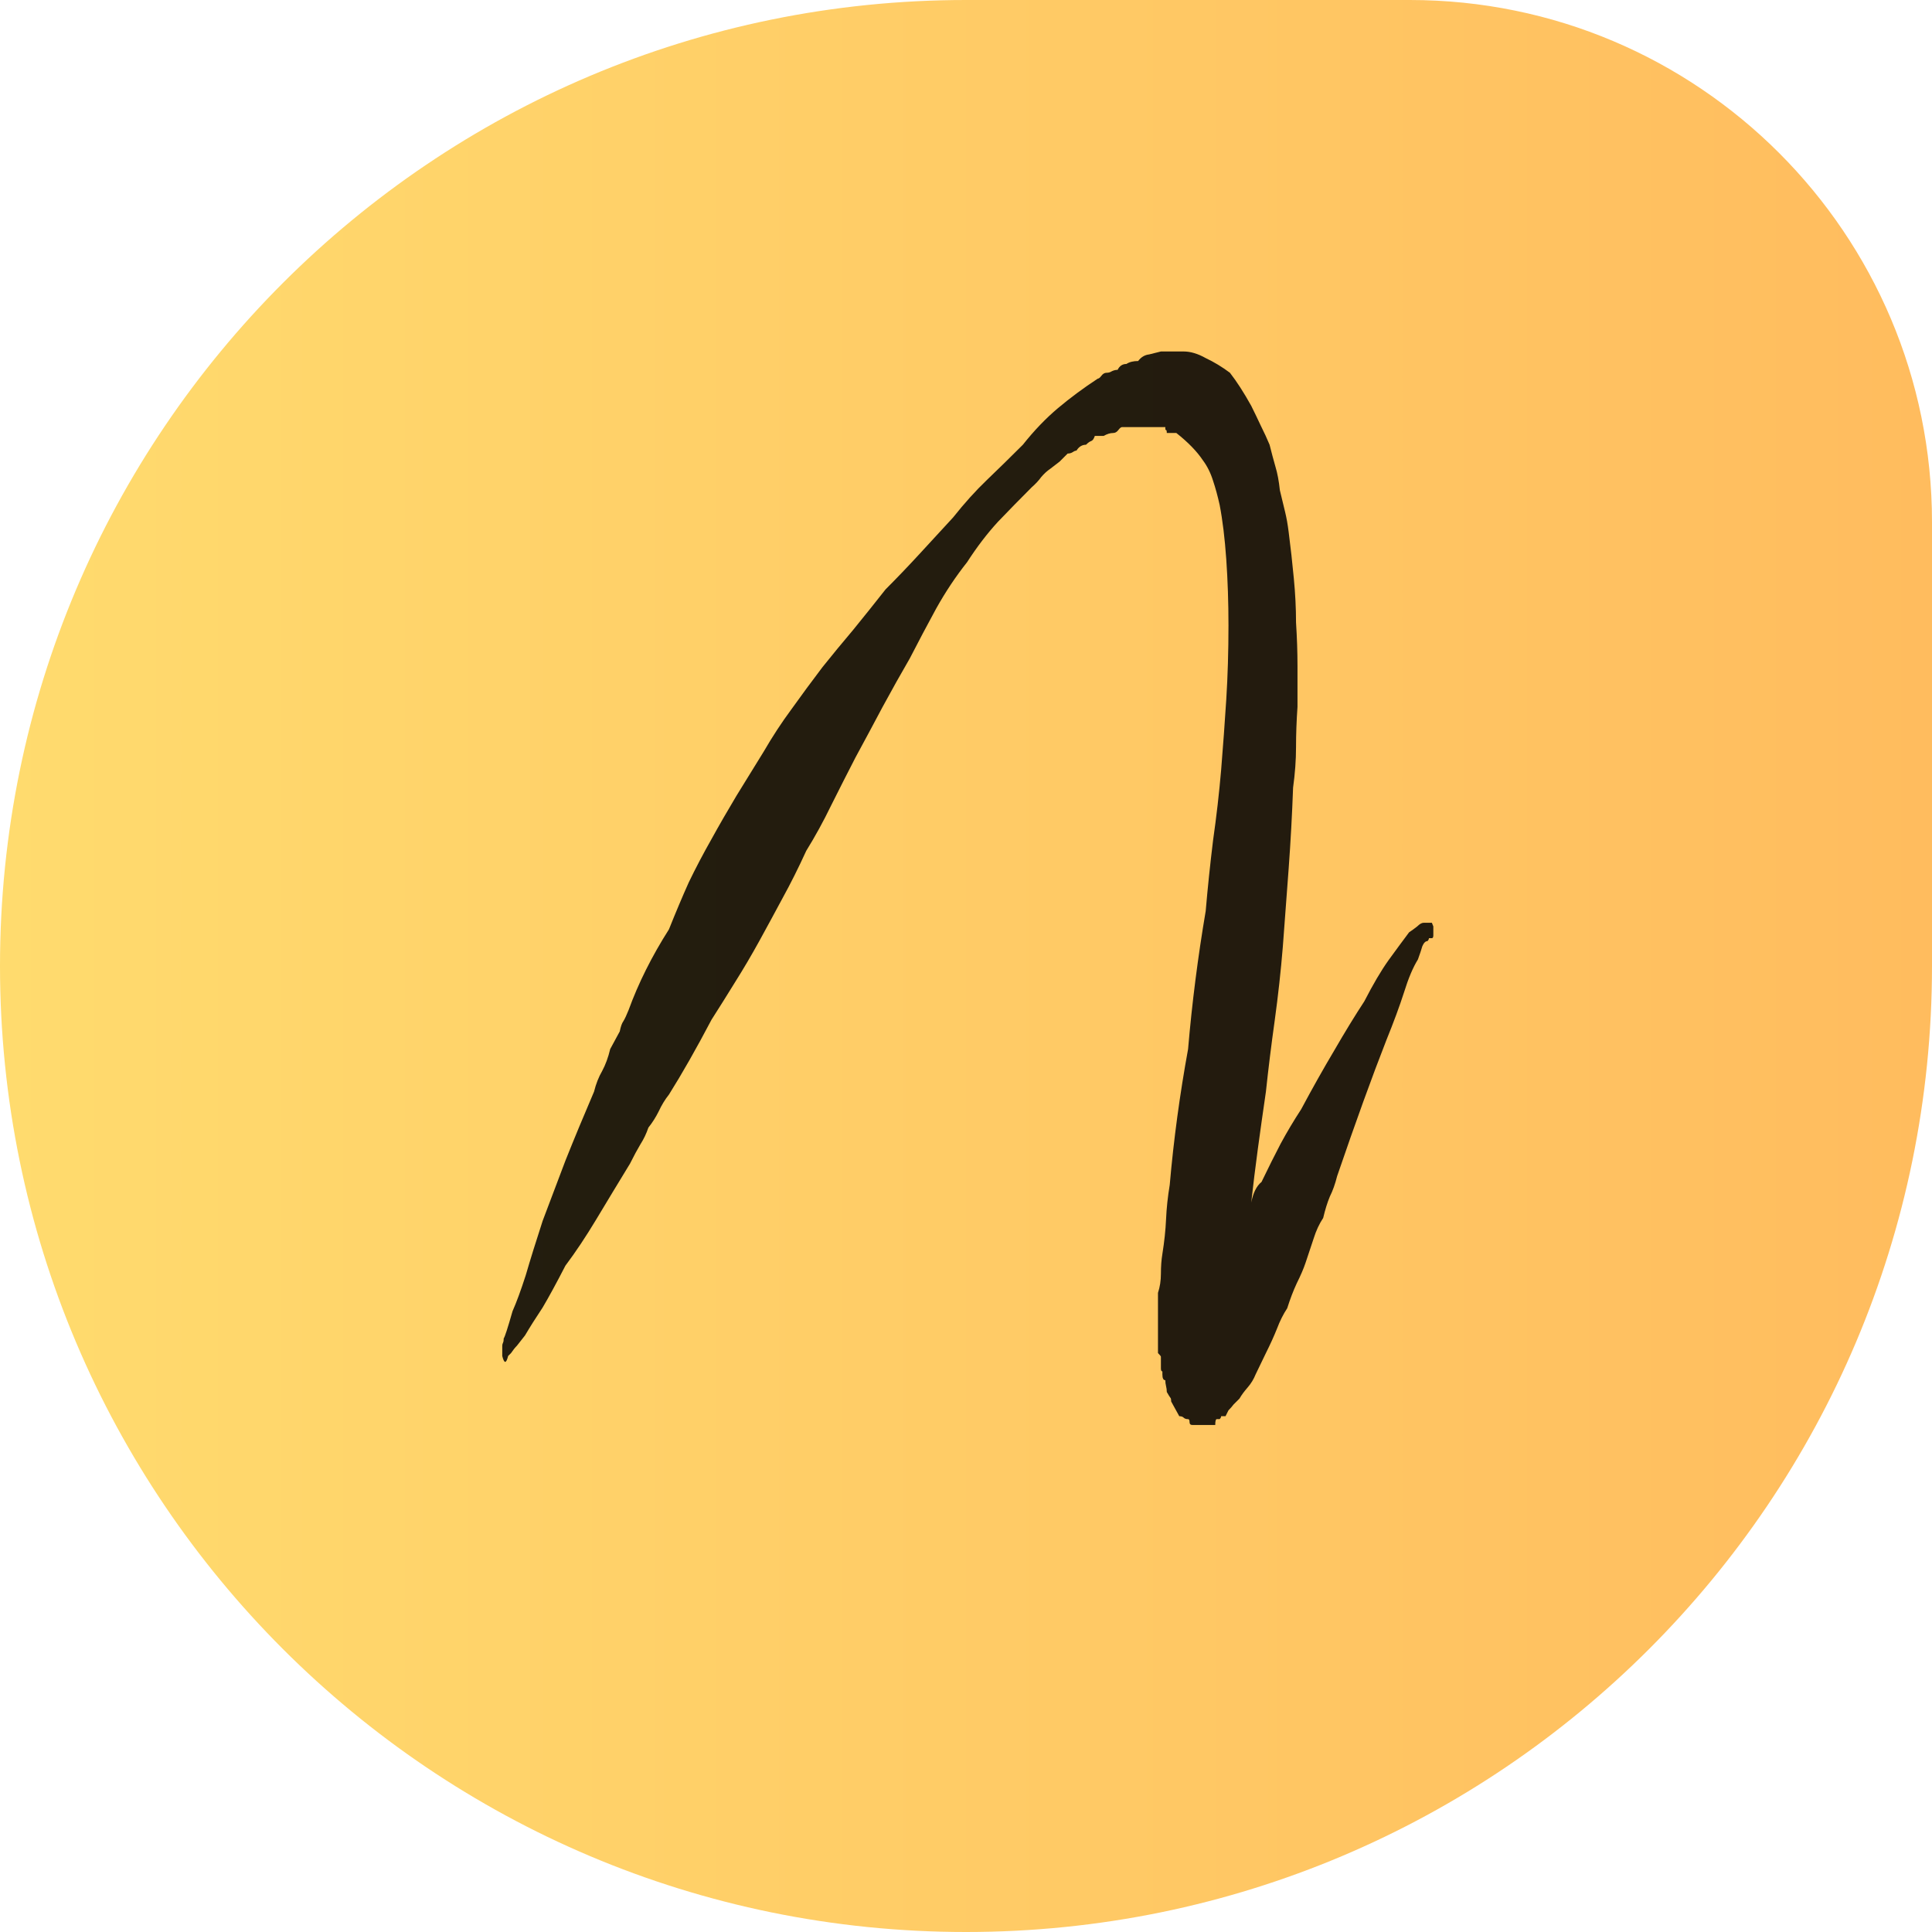
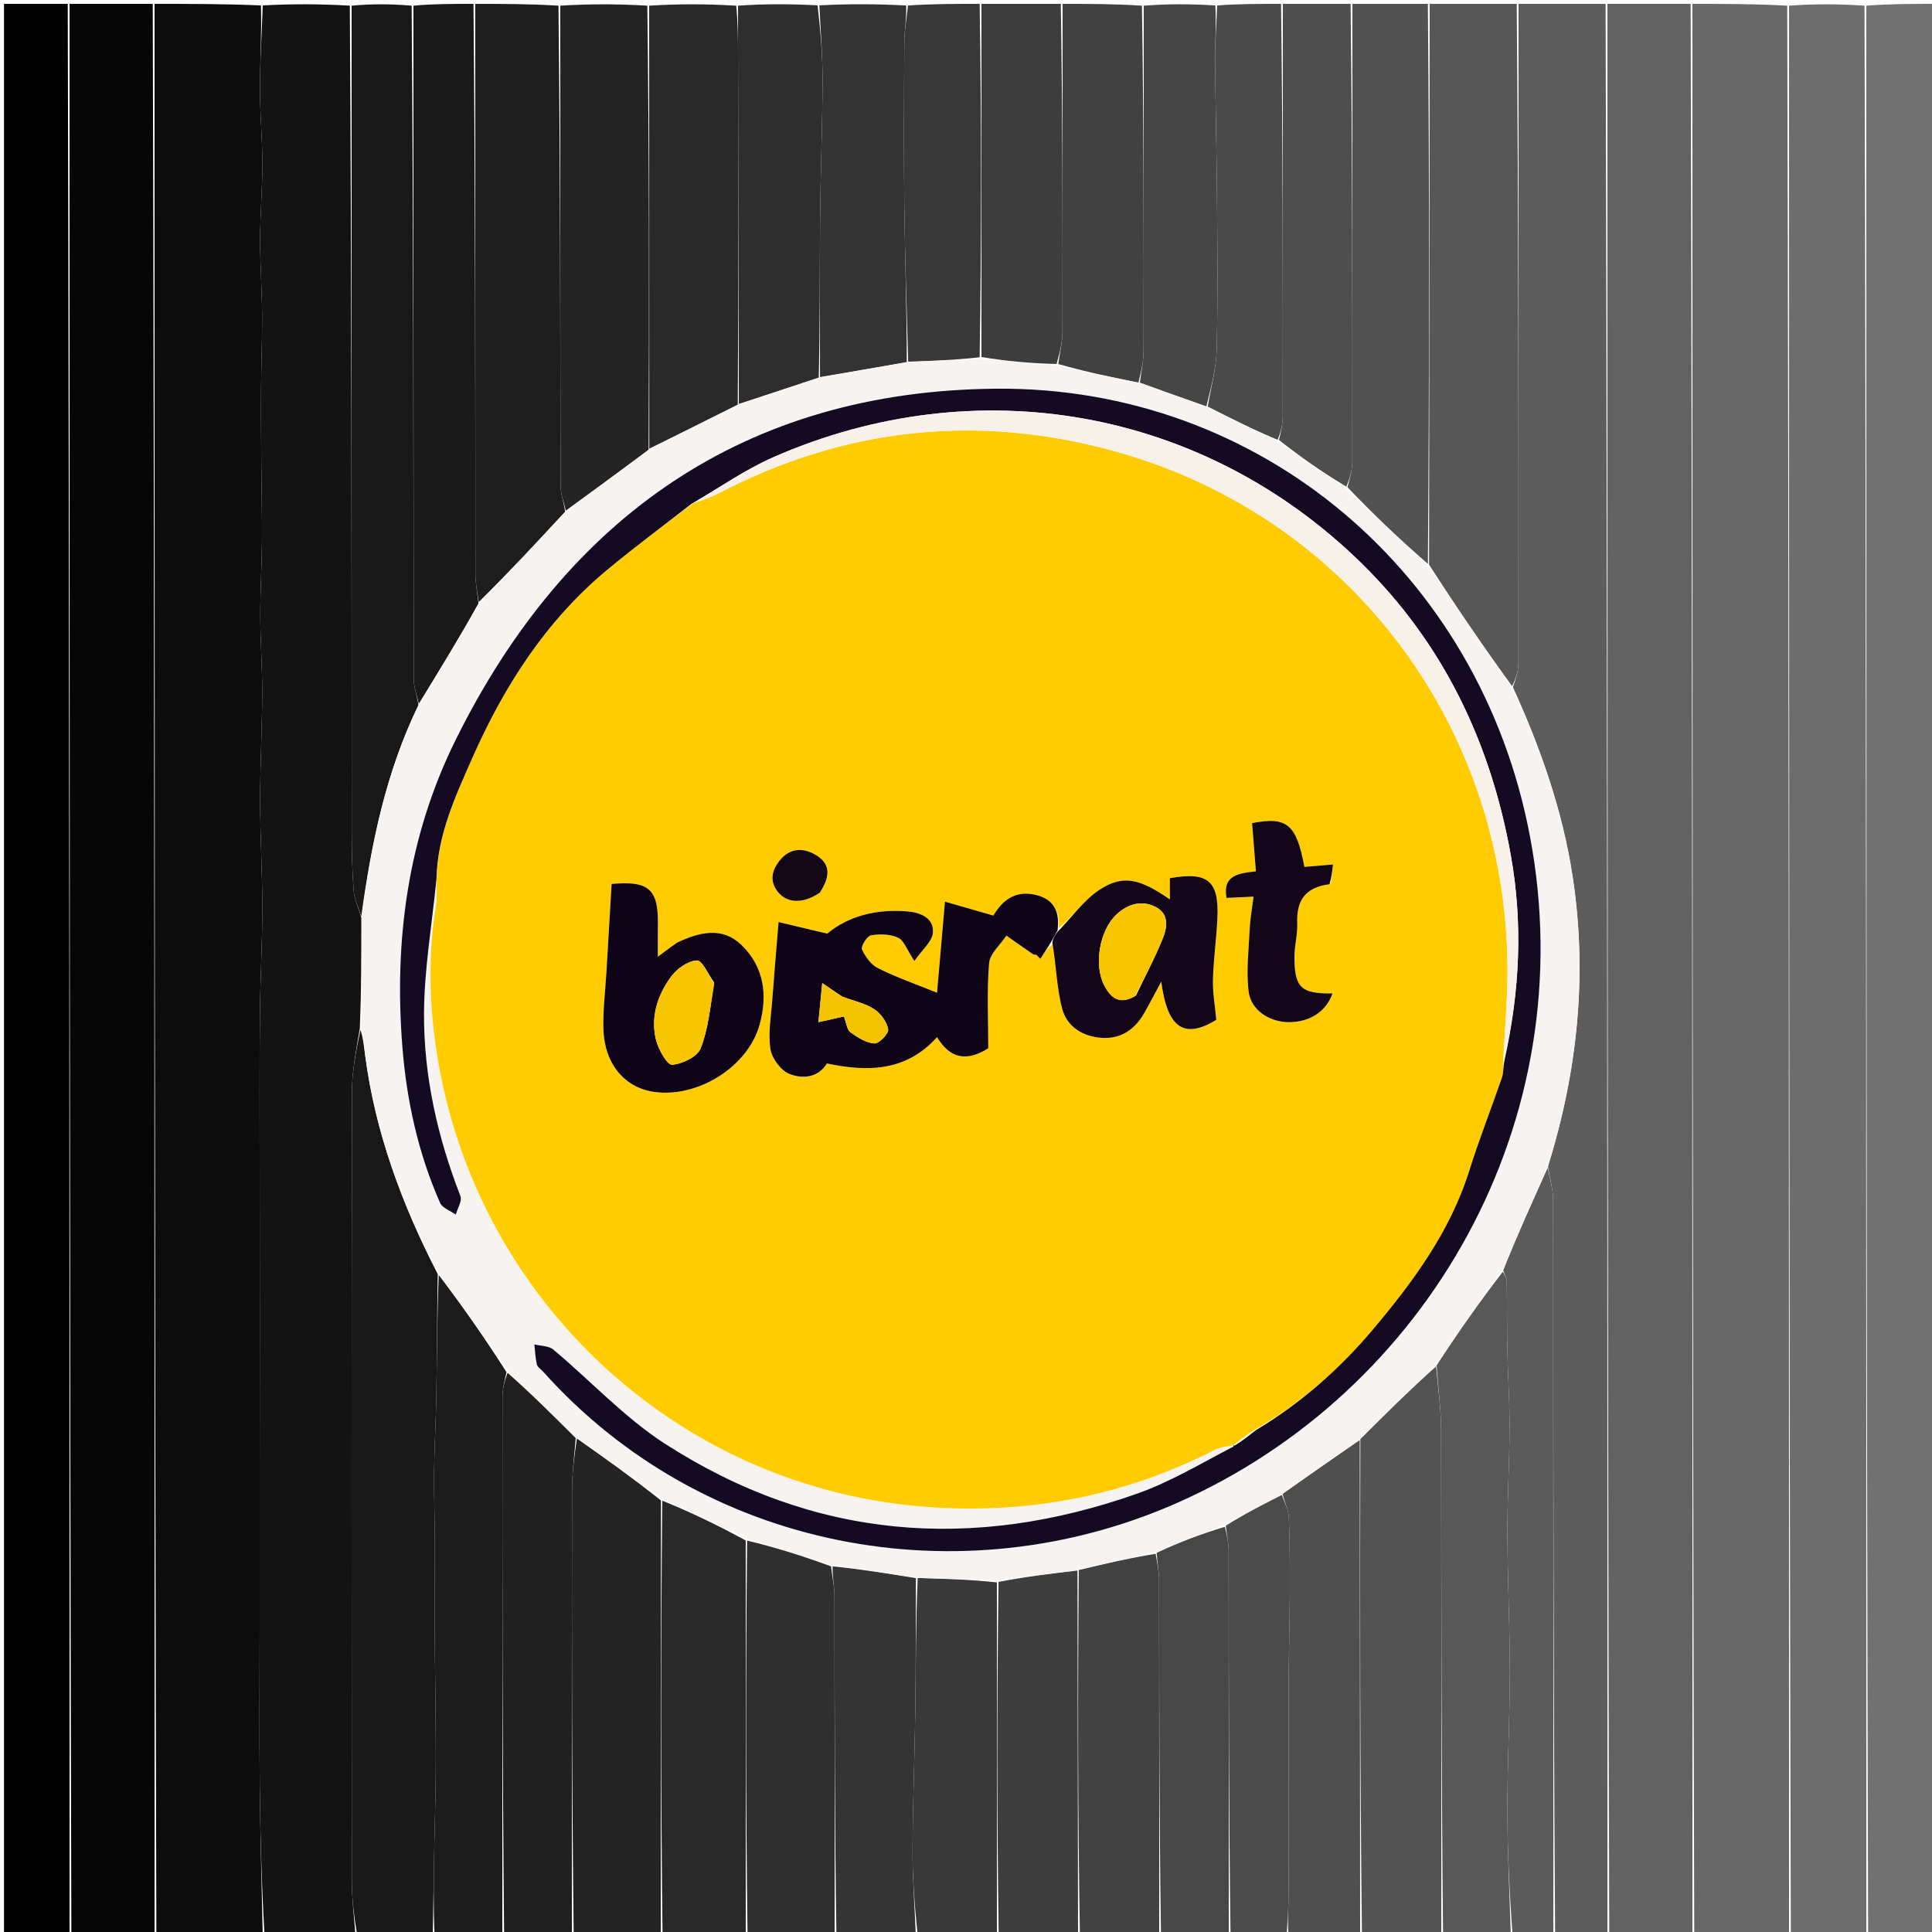
- <svg xmlns="http://www.w3.org/2000/svg" width="185" height="185" viewBox="0 0 185 185" fill="none">
-   <path d="M0 92.5C0 41.414 41.414 0 92.5 0H135C162.614 0 185 22.386 185 50V92.5C185 143.586 143.586 185 92.5 185V185C41.414 185 0 143.586 0 92.5V92.5Z" fill="url(#paint0_linear_13_13)" />
-   <path d="M137.109 88.359C137.109 88.359 137.156 88.477 137.25 88.711V88.992C137.25 89.18 137.25 89.367 137.25 89.555C137.25 89.742 137.203 89.836 137.109 89.836H136.828C136.828 89.93 136.781 90.023 136.688 90.117C136.5 90.117 136.336 90.281 136.195 90.609C136.102 90.938 135.961 91.359 135.773 91.875C135.305 92.625 134.859 93.68 134.438 95.039C134.016 96.352 133.453 97.875 132.75 99.609C131.391 103.078 129.82 107.414 128.039 112.617C127.852 113.367 127.617 114.023 127.336 114.586C127.102 115.148 126.891 115.828 126.703 116.625C126.328 117.188 126.023 117.844 125.789 118.594C125.555 119.297 125.297 120.07 125.016 120.914C124.828 121.477 124.547 122.133 124.172 122.883C123.844 123.586 123.539 124.383 123.258 125.273C122.883 125.836 122.555 126.492 122.273 127.242C121.992 127.945 121.641 128.719 121.219 129.562L120.234 131.602C120.047 132.07 119.789 132.492 119.461 132.867C119.133 133.242 118.875 133.594 118.688 133.922C118.5 134.109 118.312 134.297 118.125 134.484C117.984 134.672 117.82 134.859 117.633 135.047L117.352 135.609H116.93C116.93 135.703 116.883 135.797 116.789 135.891H116.508C116.414 135.891 116.367 136.078 116.367 136.453H116.086H115.945H115.664H115.453H115.172H114.75H114.609H114.188C114 136.453 113.906 136.359 113.906 136.172C113.906 135.984 113.859 135.891 113.766 135.891C113.578 135.891 113.438 135.844 113.344 135.75C113.25 135.656 113.109 135.609 112.922 135.609L112.148 134.203C112.148 134.016 112.125 133.898 112.078 133.852C112.031 133.805 111.914 133.617 111.727 133.289C111.727 133.102 111.703 132.914 111.656 132.727C111.609 132.539 111.586 132.352 111.586 132.164C111.398 132.164 111.305 131.977 111.305 131.602V131.32C111.211 131.32 111.164 131.227 111.164 131.039V130.758C111.164 130.289 111.164 130.008 111.164 129.914C111.164 129.867 111.07 129.75 110.883 129.562V129V128.719V125.555V123.797C111.07 123.234 111.164 122.625 111.164 121.969C111.164 121.266 111.211 120.633 111.305 120.07C111.492 118.898 111.609 117.797 111.656 116.766C111.703 115.688 111.82 114.586 112.008 113.461C112.383 109.148 112.969 104.812 113.766 100.453C113.953 98.25 114.188 96.047 114.469 93.844C114.75 91.641 115.078 89.438 115.453 87.234C115.641 85.031 115.875 82.781 116.156 80.484C116.484 78.188 116.742 75.938 116.93 73.734C117.117 71.438 117.281 69.188 117.422 66.984C117.562 64.734 117.633 62.367 117.633 59.883C117.633 57.68 117.562 55.57 117.422 53.555C117.281 51.539 117.07 49.805 116.789 48.352C116.602 47.508 116.391 46.734 116.156 46.031C115.922 45.281 115.594 44.625 115.172 44.062C114.609 43.219 113.766 42.352 112.641 41.461H111.727C111.727 41.273 111.703 41.18 111.656 41.18C111.609 41.18 111.586 41.133 111.586 41.039V40.898H111.164H110.32H109.406H108.562H107.438C107.344 40.898 107.227 40.992 107.086 41.18C106.945 41.367 106.781 41.461 106.594 41.461C106.312 41.461 106.008 41.555 105.68 41.742H104.836C104.742 42.023 104.625 42.188 104.484 42.234C104.344 42.281 104.18 42.398 103.992 42.586C103.617 42.586 103.312 42.773 103.078 43.148C102.984 43.148 102.867 43.195 102.727 43.289C102.586 43.383 102.422 43.43 102.234 43.43C101.953 43.711 101.695 43.969 101.461 44.203C101.227 44.391 100.922 44.625 100.547 44.906C100.266 45.094 99.984 45.352 99.703 45.68C99.469 46.008 99.164 46.336 98.789 46.664C97.711 47.742 96.633 48.844 95.555 49.969C94.523 51.094 93.539 52.383 92.602 53.836C91.523 55.195 90.539 56.672 89.648 58.266C88.805 59.812 87.961 61.406 87.117 63.047C86.273 64.5 85.406 66.047 84.516 67.688C83.672 69.281 82.805 70.898 81.914 72.539C81.164 73.992 80.391 75.516 79.594 77.109C78.844 78.656 78.047 80.109 77.203 81.469C76.453 83.109 75.703 84.609 74.953 85.969C74.25 87.281 73.5 88.664 72.703 90.117C71.953 91.477 71.18 92.789 70.383 94.055C69.633 95.273 68.883 96.469 68.133 97.641C66.68 100.406 65.32 102.797 64.055 104.812C63.68 105.281 63.352 105.82 63.07 106.43C62.789 106.992 62.461 107.508 62.086 107.977C61.898 108.539 61.641 109.078 61.312 109.594C61.031 110.062 60.703 110.672 60.328 111.422C59.156 113.344 58.078 115.125 57.094 116.766C56.109 118.406 55.125 119.883 54.141 121.195C53.297 122.836 52.57 124.172 51.961 125.203C51.305 126.188 50.742 127.078 50.273 127.875C49.898 128.344 49.641 128.672 49.5 128.859C49.312 129.047 49.125 129.281 48.938 129.562L48.656 129.844C48.469 130.594 48.281 130.594 48.094 129.844V129V128.859C48.094 128.766 48.117 128.672 48.164 128.578C48.211 128.484 48.234 128.344 48.234 128.156C48.328 128.062 48.609 127.195 49.078 125.555C49.453 124.711 49.875 123.562 50.344 122.109C50.766 120.656 51.305 118.922 51.961 116.906C52.617 115.172 53.344 113.25 54.141 111.141C54.984 109.031 55.898 106.828 56.883 104.531C57.07 103.781 57.328 103.125 57.656 102.562C57.984 101.953 58.242 101.25 58.43 100.453L59.344 98.766C59.438 98.297 59.555 97.969 59.695 97.781C59.836 97.547 60 97.195 60.188 96.727C61.125 94.148 62.414 91.57 64.055 88.992C64.711 87.352 65.344 85.852 65.953 84.492C66.609 83.133 67.336 81.75 68.133 80.344C68.883 78.984 69.68 77.602 70.523 76.195C71.414 74.742 72.281 73.336 73.125 71.977C73.969 70.523 74.859 69.164 75.797 67.898C76.734 66.586 77.719 65.25 78.75 63.891C79.688 62.719 80.672 61.523 81.703 60.305C82.734 59.039 83.766 57.75 84.797 56.438C85.875 55.359 86.953 54.234 88.031 53.062C89.156 51.844 90.234 50.672 91.266 49.547C92.344 48.188 93.422 46.992 94.5 45.961C95.625 44.883 96.773 43.758 97.945 42.586C99.023 41.227 100.148 40.055 101.32 39.07C102.492 38.086 103.758 37.148 105.117 36.258C105.211 36.258 105.328 36.164 105.469 35.977C105.609 35.789 105.773 35.695 105.961 35.695C106.148 35.695 106.312 35.648 106.453 35.555C106.641 35.461 106.828 35.414 107.016 35.414C107.203 35.039 107.484 34.852 107.859 34.852C108.141 34.664 108.516 34.57 108.984 34.57C109.266 34.195 109.617 33.984 110.039 33.938L111.164 33.656H111.305H111.586H112.008H113.344C114 33.656 114.703 33.867 115.453 34.289C116.25 34.664 117.023 35.133 117.773 35.695C118.43 36.539 119.109 37.594 119.812 38.859C120.094 39.422 120.398 40.055 120.727 40.758C121.055 41.414 121.336 42.023 121.57 42.586C121.758 43.336 121.945 44.039 122.133 44.695C122.32 45.305 122.461 46.055 122.555 46.945C122.742 47.695 122.906 48.375 123.047 48.984C123.188 49.547 123.305 50.203 123.398 50.953C123.586 52.406 123.75 53.883 123.891 55.383C124.031 56.836 124.102 58.242 124.102 59.602C124.195 61.055 124.242 62.438 124.242 63.75C124.242 65.016 124.242 66.328 124.242 67.688C124.148 69.047 124.102 70.336 124.102 71.555C124.102 72.773 124.008 74.062 123.82 75.422C123.727 78 123.586 80.578 123.398 83.156C123.211 85.688 123.023 88.195 122.836 90.68C122.648 92.977 122.391 95.32 122.062 97.711C121.734 100.055 121.453 102.328 121.219 104.531C120.938 106.453 120.68 108.281 120.445 110.016C120.211 111.75 120 113.461 119.812 115.148C120 114.211 120.328 113.555 120.797 113.18C121.453 111.82 122.062 110.602 122.625 109.523C123.234 108.398 123.891 107.297 124.594 106.219C125.672 104.203 126.727 102.328 127.758 100.594C128.789 98.812 129.75 97.242 130.641 95.883C131.484 94.242 132.258 92.93 132.961 91.945C133.711 90.914 134.367 90.023 134.93 89.273C135.211 89.086 135.469 88.898 135.703 88.711C135.938 88.477 136.148 88.359 136.336 88.359H136.688H136.828H137.109ZM115.031 122.672H114.75H115.031ZM114.75 122.672H114.609H114.75Z" fill="black" fill-opacity="0.86" />
-   <defs>
-     <linearGradient id="paint0_linear_13_13" x1="0" y1="92" x2="185" y2="92" gradientUnits="userSpaceOnUse">
-       <stop stop-color="#FFDB6E" />
-       <stop offset="1" stop-color="#FFBC5E" />
-     </linearGradient>
-   </defs>
+ <svg xmlns="http://www.w3.org/2000/svg" version="1.1" id="Layer_1" x="0px" y="0px" width="100%" viewBox="0 0 500 500" enable-background="new 0 0 500 500" xml:space="preserve">
+   <path fill="#0C0C0C" opacity="1" stroke="none" d=" M68,501   C58.979,501 49.958,501 40.469,500.531   C40,333.708 40,167.354 40,1   C49.021,1 58.042,1 67.529,1.405   C67.738,8.809 67.292,15.807 67.277,22.807   C67.264,29.308 67.895,35.811 67.903,42.313   C67.911,48.816 67.33,55.319 67.315,61.822   C67.3,68.324 67.784,74.825 67.83,81.328   C67.877,87.842 67.6,94.357 67.56,100.873   C67.52,107.371 67.582,113.87 67.627,120.368   C67.673,126.886 67.846,133.404 67.795,139.921   C67.745,146.423 67.345,152.923 67.36,159.424   C67.376,166.095 67.889,172.766 67.861,179.437   C67.824,188.705 67.317,197.972 67.323,207.239   C67.328,216.51 67.895,225.78 67.887,235.05   C67.88,244.318 67.344,253.585 67.257,262.854   C67.134,276.024 67.203,289.195 67.203,302.366   C67.203,315.867 67.228,329.368 67.228,342.87   C67.228,356.04 67.205,369.211 67.2,382.381   C67.195,395.717 67.198,409.053 67.198,422.389   C67.198,435.725 67.093,449.062 67.227,462.397   C67.356,475.266 67.732,488.132 68,501  z" />
+   <path fill="#686868" opacity="1" stroke="none" d=" M463,501   C454.979,501 446.958,501 438.469,500.531   C438,333.708 438,167.354 438,1   C446.021,1 454.042,1 462.531,1.469   C463,168.292 463,334.646 463,501  z" />
+   <path fill="#131313" opacity="1" stroke="none" d=" M68.469,501   C67.732,488.132 67.356,475.266 67.227,462.397   C67.093,449.062 67.198,435.725 67.198,422.389   C67.198,409.053 67.195,395.717 67.2,382.381   C67.205,369.211 67.228,356.04 67.228,342.87   C67.228,329.368 67.203,315.867 67.203,302.366   C67.203,289.195 67.134,276.024 67.257,262.854   C67.344,253.585 67.88,244.318 67.887,235.05   C67.895,225.78 67.328,216.51 67.323,207.239   C67.317,197.972 67.824,188.705 67.861,179.437   C67.889,172.766 67.376,166.095 67.36,159.424   C67.345,152.923 67.745,146.423 67.795,139.921   C67.846,133.404 67.673,126.886 67.627,120.368   C67.582,113.87 67.52,107.371 67.56,100.873   C67.6,94.357 67.877,87.842 67.83,81.328   C67.784,74.825 67.3,68.324 67.315,61.822   C67.33,55.319 67.911,48.816 67.903,42.313   C67.895,35.811 67.264,29.308 67.277,22.807   C67.292,15.807 67.738,8.809 67.998,1.405   C75.354,1 82.709,1 90.532,1.469   C91,73.121 90.991,144.305 91.021,215.488   C91.023,220.583 91.142,225.692 91.561,230.765   C91.739,232.931 92.827,235.022 93.546,237.607   C93.549,247.332 93.508,256.599 93.125,266.126   C92.189,271.78 91.087,277.171 91.077,282.565   C90.96,350.593 90.98,418.621 91.043,486.648   C91.048,491.433 91.667,496.216 92,501   C84.312,501 76.625,501 68.469,501  z" />
+   <path fill="#060606" opacity="1" stroke="none" d=" M39.531,1   C40,167.354 40,333.708 40,500.531   C32.979,501 25.958,501 18.469,500.532   C18,333.71 18,167.355 18,1   C25.021,1 32.042,1 39.531,1  z" />
+   <path fill="#626262" opacity="1" stroke="none" d=" M437.531,1   C438,167.354 438,333.708 438,500.531   C430.979,501 423.958,501 416.469,500.531   C416,333.708 416,167.354 416,1   C423.021,1 430.042,1 437.531,1  z" />
+   <path fill="#6D6D6D" opacity="1" stroke="none" d=" M463.468,501   C463,334.646 463,168.292 463,1.469   C469.354,1 475.709,1 482.532,1.469   C483,168.292 483,334.646 483,501   C476.646,501 470.291,501 463.468,501  z" />
+   <path fill="#717171" opacity="1" stroke="none" d=" M483.47,501   C483,334.646 483,168.292 483,1.469   C488.995,1 494.99,1 500.963,1   C500.963,167.667 500.963,334.333 500.963,501   C495.263,501 489.601,501 483.47,501  z" />
+   <path fill="#020202" opacity="1" stroke="none" d=" M17.531,1   C18,167.355 18,333.71 18,500.532   C12.338,501 6.676,501 1.037,501   C1.037,334.333 1.037,167.667 1.037,1   C6.404,1 11.733,1 17.531,1  z" />
+   <path fill="#5D5D5D" opacity="1" stroke="none" d=" M415.531,1   C416,167.354 416,333.708 416,500.531   C411.643,501 407.286,501 402.465,500.531   C402,436.847 402.018,373.63 401.939,310.414   C401.935,307.676 401.035,304.939 400.62,301.855   C408.281,277.127 410.872,252.34 407.012,226.967   C404.395,209.762 398.735,193.579 391.549,177.854   C392.277,175.685 392.952,173.65 392.954,171.614   C393.011,114.743 393,57.871 393,1   C400.354,1 407.708,1 415.531,1  z" />
+   <path fill="#181818" opacity="1" stroke="none" d=" M92.468,501   C91.667,496.216 91.048,491.433 91.043,486.648   C90.98,418.621 90.96,350.593 91.077,282.565   C91.087,277.171 92.189,271.78 93.285,266.493   C94.019,268.743 94.211,270.892 94.492,273.03   C97.108,293.001 103.905,311.569 113.287,329.734   C113.114,340.519 113.085,350.81 112.924,361.099   C112.823,367.6 112.416,374.096 112.345,380.597   C112.277,386.771 112.51,392.948 112.533,399.124   C112.559,406.114 112.462,413.104 112.485,420.094   C112.507,426.587 112.632,433.079 112.684,439.572   C112.736,446.086 112.82,452.601 112.768,459.115   C112.716,465.609 112.499,472.101 112.378,478.594   C112.239,486.062 112.125,493.531 112,501   C105.646,501 99.291,501 92.468,501  z" />
+   <path fill="#575757" opacity="1" stroke="none" d=" M392.531,1   C393,57.871 393.011,114.743 392.954,171.614   C392.952,173.65 392.277,175.685 391.332,177.576   C383.758,167.163 376.768,156.896 369.831,146.122   C369.923,97.411 369.961,49.206 370,1   C377.354,1 384.708,1 392.531,1  z" />
+   <path fill="#181818" opacity="1" stroke="none" d=" M93.502,237.147   C92.827,235.022 91.739,232.931 91.561,230.765   C91.142,225.692 91.023,220.583 91.021,215.488   C90.991,144.305 91,73.121 91,1.469   C96.022,1 101.044,1 106.533,1.469   C107,59.828 106.985,117.72 107.059,175.611   C107.061,177.786 107.926,179.96 108.294,182.491   C99.806,200.002 96.072,218.417 93.502,237.147  z" />
+   <path fill="#1E1E1E" opacity="1" stroke="none" d=" M123,1   C130.021,1 137.042,1 144.531,1.469   C145,43.175 144.978,84.413 145.061,125.651   C145.065,127.819 145.95,129.986 146.257,132.456   C138.752,140.572 131.414,148.385 123.906,155.802   C123.491,153.118 123.033,150.83 123.031,148.541   C122.99,99.361 123,50.18 123,1  z" />
+   <path fill="#535353" opacity="1" stroke="none" d=" M373,501   C366.312,501 359.625,501 352.469,500.531   C351.966,457.607 351.932,415.151 352.058,372.411   C358.664,365.798 365.109,359.468 371.655,353.612   C372.17,359.358 372.933,364.63 372.945,369.904   C373.042,413.602 373,457.301 373,501  z" />
+   <path fill="#242424" opacity="1" stroke="none" d=" M146.425,132.153   C145.95,129.986 145.065,127.819 145.061,125.651   C144.978,84.413 145,43.175 145,1.469   C152.354,1 159.708,1 167.531,1.469   C168.012,39.996 168.024,78.054 167.86,116.402   C160.597,121.845 153.511,126.999 146.425,132.153  z" />
+   <path fill="#585858" opacity="1" stroke="none" d=" M373.468,501   C373,457.301 373.042,413.602 372.945,369.904   C372.933,364.63 372.17,359.358 371.805,353.338   C377.442,344.678 383.029,336.767 388.931,329.11   C389.492,330.139 389.941,330.911 389.953,331.69   C390.042,337.552 389.973,343.417 390.092,349.279   C390.227,355.943 390.698,362.605 390.674,369.266   C390.641,378.532 390.083,387.797 390.113,397.061   C390.152,408.923 390.747,420.784 390.743,432.646   C390.739,444.675 390.087,456.704 390.11,468.732   C390.13,479.489 390.682,490.244 391,501   C385.312,501 379.624,501 373.468,501  z" />
+   <path fill="#242424" opacity="1" stroke="none" d=" M171,501   C163.646,501 156.292,501 148.469,500.531   C148,461.874 147.968,423.686 148.044,385.497   C148.052,381.053 148.661,376.611 149.311,372.253   C156.775,377.5 163.92,382.662 171.047,388.303   C171.02,426.188 171.01,463.594 171,501  z" />
+   <path fill="#1C1C1C" opacity="1" stroke="none" d=" M112.468,501   C112.125,493.531 112.239,486.062 112.378,478.594   C112.499,472.101 112.716,465.609 112.768,459.115   C112.82,452.601 112.736,446.086 112.684,439.572   C112.632,433.079 112.507,426.587 112.485,420.094   C112.462,413.104 112.559,406.114 112.533,399.124   C112.51,392.948 112.277,386.771 112.345,380.597   C112.416,374.096 112.823,367.6 112.924,361.099   C113.085,350.81 113.114,340.519 113.55,329.983   C119.743,338.106 125.584,346.476 131.088,355.125   C130.501,357.512 130.034,359.62 130.032,361.729   C129.99,408.152 130,454.576 130,501   C124.312,501 118.624,501 112.468,501  z" />
+   <path fill="#525252" opacity="1" stroke="none" d=" M369.532,1   C369.961,49.206 369.923,97.411 369.537,145.927   C362.244,139.613 355.298,132.988 348.709,126.078   C349.378,123.708 349.957,121.625 349.96,119.54   C350.014,80.027 350,40.513 350,1   C356.354,1 362.709,1 369.532,1  z" />
+   <path fill="#191919" opacity="1" stroke="none" d=" M122.533,1   C123,50.18 122.99,99.361 123.031,148.541   C123.033,150.83 123.491,153.118 123.833,156.129   C118.749,165.28 113.569,173.707 108.389,182.134   C107.926,179.96 107.061,177.786 107.059,175.611   C106.985,117.72 107,59.828 107,1.469   C112.022,1 117.044,1 122.533,1  z" />
+   <path fill="#292929" opacity="1" stroke="none" d=" M168.036,116.112   C168.024,78.054 168.012,39.996 168,1.469   C175.354,1 182.708,1 190.531,1.469   C191,6.088 190.992,10.239 191.001,14.39   C191.068,44.44 191.138,74.491 190.935,104.745   C183.121,108.67 175.579,112.391 168.036,116.112  z" />
+   <path fill="#202020" opacity="1" stroke="none" d=" M130.468,501   C130,454.576 129.99,408.152 130.032,361.729   C130.034,359.62 130.501,357.512 131.366,355.285   C137.651,360.834 143.321,366.501 148.992,372.168   C148.661,376.611 148.052,381.053 148.044,385.497   C147.968,423.686 148,461.874 148,500.531   C142.312,501 136.624,501 130.468,501  z" />
+   <path fill="#292929" opacity="1" stroke="none" d=" M171.469,501   C171.01,463.594 171.02,426.188 171.395,388.372   C178.837,391.384 185.915,394.807 192.992,398.683   C192.995,433.092 192.997,467.046 193,501   C185.979,501 178.958,501 171.469,501  z" />
+   <path fill="#2F2F2F" opacity="1" stroke="none" d=" M193.469,501   C192.997,467.046 192.995,433.092 193.349,398.702   C200.804,400.495 207.903,402.724 215.064,405.37   C215.418,408.243 215.957,410.699 215.962,413.156   C216.021,442.437 216,471.719 216,501   C208.646,501 201.292,501 193.469,501  z" />
+   <path fill="#4F4F4F" opacity="1" stroke="none" d=" M351.898,372.694   C351.932,415.151 351.966,457.607 352,500.531   C345.979,501 339.958,501 333.471,500.586   C333.159,497.408 333.409,494.645 333.447,491.879   C333.532,485.555 333.527,479.23 333.531,472.905   C333.535,465.926 333.502,458.947 333.497,451.969   C333.492,445.644 333.465,439.319 333.517,432.995   C333.572,426.334 333.771,419.673 333.792,413.012   C333.813,406.213 333.826,399.409 333.551,392.618   C333.473,390.686 332.378,388.795 331.941,386.596   C338.722,381.77 345.31,377.232 351.898,372.694  z" />
+   <path fill="#5B5B5B" opacity="1" stroke="none" d=" M391.458,501   C390.682,490.244 390.13,479.489 390.11,468.732   C390.087,456.704 390.739,444.675 390.743,432.646   C390.747,420.784 390.152,408.923 390.113,397.061   C390.083,387.797 390.641,378.532 390.674,369.266   C390.698,362.605 390.227,355.943 390.092,349.279   C389.973,343.417 390.042,337.552 389.953,331.69   C389.941,330.911 389.492,330.139 389.035,328.762   C392.734,319.507 396.643,310.854 400.552,302.201   C401.035,304.939 401.935,307.676 401.939,310.414   C402.018,373.63 402,436.847 402,500.531   C398.639,501 395.277,501 391.458,501  z" />
+   <path fill="#4E4E4E" opacity="1" stroke="none" d=" M349.532,1   C350,40.513 350.014,80.027 349.96,119.54   C349.957,121.625 349.378,123.708 348.414,125.938   C342.065,122.11 336.369,118.135 330.993,113.865   C331.542,111.623 331.969,109.675 331.971,107.726   C332.011,72.151 332,36.575 332,1   C337.688,1 343.376,1 349.532,1  z" />
+   <path fill="#2E2E2E" opacity="1" stroke="none" d=" M191.207,104.541   C191.138,74.491 191.068,44.44 191.001,14.39   C190.992,10.239 191,6.088 191,1.469   C197.688,1 204.375,1 211.587,1.381   C212.385,8.237 212.906,14.713 212.877,21.187   C212.826,33.022 212.341,44.856 212.236,56.692   C212.116,70.321 212.211,83.952 211.889,97.737   C204.779,100.109 197.993,102.325 191.207,104.541  z" />
+   <path fill="#424242" opacity="1" stroke="none" d=" M300,501   C293.312,501 286.625,501 279.469,500.531   C278.949,468.859 278.898,437.656 279.19,406.297   C285.996,404.665 292.458,403.189 299.082,402.118   C299.496,404.642 299.964,406.761 299.967,408.881   C300.015,439.587 300,470.294 300,501  z" />
+   <path fill="#333333" opacity="1" stroke="none" d=" M212.213,97.582   C212.211,83.952 212.116,70.321 212.236,56.692   C212.341,44.856 212.826,33.022 212.877,21.187   C212.906,14.713 212.385,8.237 212.056,1.381   C219.354,1 226.708,1 234.515,1.422   C234.645,4.804 234.064,7.762 234.044,10.725   C233.947,25.055 233.865,39.389 234.039,53.718   C234.201,67.014 234.691,80.306 234.669,93.724   C226.939,95.093 219.576,96.337 212.213,97.582  z" />
+   <path fill="#414141" opacity="1" stroke="none" d=" M275,1   C281.688,1 288.375,1 295.531,1.469   C296,31.515 296.027,61.092 295.956,90.669   C295.95,93.452 295.334,96.234 294.596,99.026   C287.394,97.58 280.596,96.124 273.881,94.213   C274.309,91.14 274.948,88.523 274.955,85.904   C275.027,57.603 275,29.301 275,1  z" />
+   <path fill="#393939" opacity="1" stroke="none" d=" M258,501   C251.312,501 244.625,501 237.466,500.59   C236.698,493.057 236.136,485.933 236.164,478.812   C236.21,466.848 236.713,454.887 236.873,442.922   C237.027,431.423 236.989,419.922 237.503,408.375   C244.646,408.57 251.322,408.812 257.999,409.518   C258,440.323 258,470.661 258,501  z" />
+   <path fill="#3E3E3E" opacity="1" stroke="none" d=" M258.469,501   C258,470.661 258,440.323 258.416,409.393   C265.504,408.019 272.175,407.236 278.847,406.452   C278.898,437.656 278.949,468.859 279,500.531   C272.312,501 265.625,501 258.469,501  z" />
+   <path fill="#3D3D3D" opacity="1" stroke="none" d=" M274.531,1   C275,29.301 275.027,57.603 274.955,85.904   C274.948,88.523 274.309,91.14 273.438,94.196   C266.607,94.041 260.301,93.447 253.997,92.395   C253.999,61.623 253.999,31.312 254,1   C260.688,1 267.375,1 274.531,1  z" />
+   <path fill="#343434" opacity="1" stroke="none" d=" M237.036,408.422   C236.989,419.922 237.027,431.423 236.873,442.922   C236.713,454.887 236.21,466.848 236.164,478.812   C236.136,485.933 236.698,493.057 236.998,500.59   C230.312,501 223.625,501 216.469,501   C216,471.719 216.021,442.437 215.962,413.156   C215.957,410.699 215.418,408.243 215.479,405.368   C222.9,406.107 229.968,407.264 237.036,408.422  z" />
+   <path fill="#464646" opacity="1" stroke="none" d=" M295,99.017   C295.334,96.234 295.95,93.452 295.956,90.669   C296.027,61.092 296,31.515 296,1.469   C302.021,1 308.042,1 314.531,1.41   C314.809,6.403 314.434,10.986 314.464,15.566   C314.542,27.494 314.877,39.42 314.962,51.347   C315.055,64.412 315.197,77.484 314.87,90.541   C314.747,95.453 313.371,100.334 312.209,105.189   C306.235,103.104 300.617,101.061 295,99.017  z" />
+   <path fill="#4A4A4A" opacity="1" stroke="none" d=" M312.566,105.229   C313.371,100.334 314.747,95.453 314.87,90.541   C315.197,77.484 315.055,64.412 314.962,51.347   C314.877,39.42 314.542,27.494 314.464,15.566   C314.434,10.986 314.809,6.403 315,1.41   C320.355,1 325.71,1 331.532,1   C332,36.575 332.011,72.151 331.971,107.726   C331.969,109.675 331.542,111.623 330.648,113.821   C324.178,111.124 318.372,108.177 312.566,105.229  z" />
+   <path fill="#474747" opacity="1" stroke="none" d=" M300.468,501   C300,470.294 300.015,439.587 299.967,408.881   C299.964,406.761 299.496,404.642 299.347,401.88   C305.191,399.105 310.93,396.973 316.99,395.136   C317.54,397.377 317.968,399.324 317.971,401.272   C318.012,434.515 318,467.757 318,501   C312.312,501 306.624,501 300.468,501  z" />
+   <path fill="#383838" opacity="1" stroke="none" d=" M253.532,1   C253.999,31.312 253.999,61.623 253.534,92.463   C247.058,93.194 241.047,93.397 235.037,93.6   C234.691,80.306 234.201,67.014 234.039,53.718   C233.865,39.389 233.947,25.055 234.044,10.725   C234.064,7.762 234.645,4.804 234.984,1.422   C241.021,1 247.042,1 253.532,1  z" />
+   <path fill="#4B4B4B" opacity="1" stroke="none" d=" M318.466,501   C318,467.757 318.012,434.515 317.971,401.272   C317.968,399.324 317.54,397.377 317.221,394.861   C322.004,391.823 326.876,389.354 331.748,386.885   C332.378,388.795 333.473,390.686 333.551,392.618   C333.826,399.409 333.813,406.213 333.792,413.012   C333.771,419.673 333.572,426.334 333.517,432.995   C333.465,439.319 333.492,445.644 333.497,451.969   C333.502,458.947 333.535,465.926 333.531,472.905   C333.527,479.23 333.532,485.555 333.447,491.879   C333.409,494.645 333.159,497.408 333.003,500.586   C328.311,501 323.621,501 318.466,501  z" />
+   <path fill="#F7F3F1" opacity="1" stroke="none" d=" M331.941,386.596   C326.876,389.354 322.004,391.823 316.9,394.567   C310.93,396.973 305.191,399.105 299.186,401.475   C292.458,403.189 285.996,404.665 279.19,406.297   C272.175,407.236 265.504,408.019 258.415,408.928   C251.322,408.812 244.646,408.57 237.503,408.375   C229.968,407.264 222.9,406.107 215.417,404.951   C207.903,402.724 200.804,400.495 193.349,398.248   C185.915,394.807 178.837,391.384 171.412,387.893   C163.92,382.662 156.775,377.5 149.311,372.253   C143.321,366.501 137.651,360.834 131.703,355.006   C125.584,346.476 119.743,338.106 113.639,329.488   C103.905,311.569 97.108,293.001 94.492,273.03   C94.211,270.892 94.019,268.743 93.626,266.232   C93.508,256.599 93.549,247.332 93.546,237.607   C96.072,218.417 99.806,200.002 108.294,182.491   C113.569,173.707 118.749,165.28 124.003,156.525   C131.414,148.385 138.752,140.572 146.257,132.456   C153.511,126.999 160.597,121.845 167.86,116.402   C175.579,112.391 183.121,108.67 190.935,104.745   C197.993,102.325 204.779,100.109 211.889,97.737   C219.576,96.337 226.939,95.093 234.669,93.724   C241.047,93.397 247.058,93.194 253.532,92.922   C260.301,93.447 266.607,94.041 273.355,94.651   C280.596,96.124 287.394,97.58 294.596,99.026   C300.617,101.061 306.235,103.104 312.209,105.189   C318.372,108.177 324.178,111.124 330.328,114.115   C336.369,118.135 342.065,122.11 348.057,126.224   C355.298,132.988 362.244,139.613 369.484,146.433   C376.768,156.896 383.758,167.163 390.965,177.71   C398.735,193.579 404.395,209.762 407.012,226.967   C410.872,252.34 408.281,277.127 400.62,301.855   C396.643,310.854 392.734,319.507 388.721,328.508   C383.029,336.767 377.442,344.678 371.705,352.864   C365.109,359.468 358.664,365.798 352.058,372.411   C345.31,377.232 338.722,381.77 331.941,386.596  M113.014,228.878   C112.959,230.709 113.103,232.572 112.816,234.366   C110.471,249.014 111.186,263.587 114.024,278.061   C125.895,338.615 176.872,385.453 240.093,390.006   C266.315,391.894 291.104,387.145 314.521,375.162   C315.932,374.441 317.687,374.393 319.088,374.736   C310.874,378.706 302.946,383.482 294.399,386.509   C251.683,401.641 210.492,398.4 172.103,373.644   C161.598,366.87 152.873,357.352 143.19,349.263   C142.011,348.278 139.951,348.348 138.3,347.929   C138.49,349.658 138.542,351.419 138.936,353.101   C139.102,353.81 139.993,354.348 140.548,354.969   C181.899,401.192 248.494,413.772 304.669,388.938   C369.551,360.254 409.891,290.004 395.943,216.377   C383.013,148.13 326.051,100.053 257.9,100.592   C192.974,101.105 146.502,133.7 117.874,191.58   C105.558,216.481 101.955,243.239 104.122,270.782   C105.223,284.777 108.202,298.415 113.897,311.316   C114.49,312.66 116.576,313.344 117.968,314.335   C118.407,312.726 119.648,310.805 119.162,309.555   C113.252,294.35 109.676,278.578 109.736,262.347   C109.778,250.889 111.779,239.44 113.014,228.878  z" />
+   <path fill="#FECC00" opacity="1" stroke="none" d=" M319.282,374.032   C317.687,374.393 315.932,374.441 314.521,375.162   C291.104,387.145 266.315,391.894 240.093,390.006   C176.872,385.453 125.895,338.615 114.024,278.061   C111.186,263.587 110.471,249.014 112.816,234.366   C113.103,232.572 112.959,230.709 113.007,227.995   C113.218,216.008 117.838,206.127 122.163,196.315   C130.374,177.682 141.214,160.731 157.07,147.531   C164.196,141.598 171.667,136.079 179.363,130.264   C181.729,129.385 183.812,128.802 185.685,127.818   C218.453,110.598 252.953,106.972 288.346,116.727   C349.384,133.551 390.299,188.309 390.141,251.619   C390.122,259.13 389.38,266.639 389.023,274.534   C388.968,276.227 389.13,277.626 388.718,278.827   C385.954,286.869 382.816,294.79 380.275,302.899   C375.311,318.738 365.663,331.79 355.241,344.153   C346.656,354.339 336.584,363.201 324.656,370.079   C322.567,371.382 320.845,372.734 319.153,374.043   C319.182,374.001 319.282,374.032 319.282,374.032  M272.726,244.162   C273.389,249.823 273.447,255.647 274.901,261.097   C276.128,265.696 280.219,268.274 285.127,268.598   C290.116,268.927 293.691,266.424 296.112,262.2   C297.56,259.676 298.89,257.084 300.535,254.037   C302.135,266.207 306.496,268.964 314.774,263.944   C314.455,260.392 313.824,256.95 313.912,253.527   C314.048,248.221 314.818,242.935 315.063,237.629   C315.512,227.95 312.603,225.522 302.767,227.271   C302.767,229.037 302.767,230.843 302.767,232.78   C294.946,227.362 290.611,226.295 284.506,230.305   C280.398,233.003 277.408,237.402 274.005,240.233   C274.299,236.112 272.873,233.011 268.686,231.768   C262.804,230.021 259.249,233.212 257.092,236.95   C252.614,235.662 248.55,234.493 244.554,233.344   C243.785,242.19 243.121,249.819 242.503,256.922   C236.954,254.67 231.959,252.93 227.261,250.591   C225.453,249.691 223.92,247.605 223.081,245.698   C222.735,244.914 224.385,242.249 225.417,242.065   C227.686,241.661 230.386,241.748 232.435,242.681   C233.925,243.358 234.654,245.71 236.638,248.693   C238.645,245.794 241.255,243.686 241.435,241.387   C241.728,237.657 238.351,236.189 234.961,235.886   C226.858,235.162 219.482,237.103 214.086,241.619   C209.34,240.493 205.387,239.556 201.492,238.632   C200.888,246.031 200.334,252.306 199.877,258.589   C199.563,262.894 198.759,267.303 199.386,271.484   C199.749,273.902 202.084,277.046 204.3,277.926   C207.657,279.257 211.709,278.981 214.003,275.219   C224.64,277.483 234.585,277.267 242.509,268.407   C245.885,274.024 250.202,274.814 255.767,271.287   C255.767,263.748 255.374,256.459 255.982,249.255   C256.191,246.775 258.894,244.506 260.457,242.141   C262.742,243.742 265.021,245.351 267.321,246.93   C267.553,247.089 267.915,247.058 268.217,247.116   C268.562,247.457 268.908,247.798 269.253,248.139   C270.158,246.723 271.063,245.306 272.726,244.162  M174.849,244.144   C173.43,245.208 172.011,246.273 170.257,247.59   C170.257,244.552 170.219,241.963 170.264,239.376   C170.421,230.104 167.934,227.895 158.286,228.762   C157.838,236.371 157.391,243.975 156.941,251.58   C156.656,256.4 156.048,261.227 156.147,266.04   C156.334,275.126 161.457,281.393 169.129,282.558   C180.351,284.262 193.444,276.246 196.548,265.317   C198.718,257.68 197.812,250.2 191.817,244.489   C186.886,239.793 181.078,241.181 174.849,244.144  M344.406,228.569   C344.584,227.072 344.761,225.576 344.98,223.724   C342.011,223.973 339.777,224.16 337.579,224.344   C335.49,213.261 333.093,211.281 324.04,213.018   C324.359,217.059 324.679,221.116 325.025,225.497   C320.517,226.009 316.346,226.503 317.419,232.376   C319.891,232.259 321.94,232.162 324.413,232.045   C324.031,235.152 323.547,237.752 323.424,240.369   C323.17,245.798 322.48,251.315 323.154,256.646   C323.762,261.457 328.551,264.462 333.371,264.532   C338.898,264.611 343.269,261.778 344.837,257.099   C336.678,257.214 334.937,255.574 335.009,247.4   C335.034,244.59 335.844,241.771 335.727,238.979   C335.484,233.165 337.695,229.646 344.406,228.569  M212.441,230.707   C214.646,227.215 215.275,223.758 211.185,221.297   C207.889,219.314 204.437,219.404 201.815,222.66   C199.794,225.169 199.046,227.999 201.317,230.82   C203.726,233.814 207.831,233.949 212.441,230.707  z" />
+   <path fill="#140A22" opacity="1" stroke="none" d=" M325.023,370.127   C336.584,363.201 346.656,354.339 355.241,344.153   C365.663,331.79 375.311,318.738 380.275,302.899   C382.816,294.79 385.954,286.869 388.718,278.827   C389.13,277.626 388.968,276.227 389.38,274.343   C393.366,256.327 394.136,238.848 390.973,221.211   C385.745,192.058 373.43,166.388 352.243,145.664   C311.386,105.699 252.77,95.291 200.251,118.282   C192.821,121.534 186.055,126.305 178.982,130.373   C171.667,136.079 164.196,141.598 157.07,147.531   C141.214,160.731 130.374,177.682 122.163,196.315   C117.838,206.127 113.218,216.008 112.953,227.549   C111.779,239.44 109.778,250.889 109.736,262.347   C109.676,278.578 113.252,294.35 119.162,309.555   C119.648,310.805 118.407,312.726 117.968,314.335   C116.576,313.344 114.49,312.66 113.897,311.316   C108.202,298.415 105.223,284.777 104.122,270.782   C101.955,243.239 105.558,216.481 117.874,191.58   C146.502,133.7 192.974,101.105 257.9,100.592   C326.051,100.053 383.013,148.13 395.943,216.377   C409.891,290.004 369.551,360.254 304.669,388.938   C248.494,413.772 181.899,401.192 140.548,354.969   C139.993,354.348 139.102,353.81 138.936,353.101   C138.542,351.419 138.49,349.658 138.3,347.929   C139.951,348.348 142.011,348.278 143.19,349.263   C152.873,357.352 161.598,366.87 172.103,373.644   C210.492,398.4 251.683,401.641 294.399,386.509   C302.946,383.482 310.874,378.706 319.185,374.384   C319.282,374.032 319.182,374.001 319.494,374.104   C321.545,372.848 323.284,371.488 325.023,370.127  z" />
+   <path fill="#100418" opacity="1" stroke="none" d=" M271.969,243.89   C271.063,245.306 270.158,246.723 269.253,248.139   C268.908,247.798 268.562,247.457 268.217,247.116   C267.915,247.058 267.553,247.089 267.321,246.93   C265.021,245.351 262.742,243.742 260.457,242.141   C258.894,244.506 256.191,246.775 255.982,249.255   C255.374,256.459 255.767,263.748 255.767,271.287   C250.202,274.814 245.885,274.024 242.509,268.407   C234.585,277.267 224.64,277.483 214.003,275.219   C211.709,278.981 207.657,279.257 204.3,277.926   C202.084,277.046 199.749,273.902 199.386,271.484   C198.759,267.303 199.563,262.894 199.877,258.589   C200.334,252.306 200.888,246.031 201.492,238.632   C205.387,239.556 209.34,240.493 214.086,241.619   C219.482,237.103 226.858,235.162 234.961,235.886   C238.351,236.189 241.728,237.657 241.435,241.387   C241.255,243.686 238.645,245.794 236.638,248.693   C234.654,245.71 233.925,243.358 232.435,242.681   C230.386,241.748 227.686,241.661 225.417,242.065   C224.385,242.249 222.735,244.914 223.081,245.698   C223.92,247.605 225.453,249.691 227.261,250.591   C231.959,252.93 236.954,254.67 242.503,256.922   C243.121,249.819 243.785,242.19 244.554,233.344   C248.55,234.493 252.614,235.662 257.092,236.95   C259.249,233.212 262.804,230.021 268.686,231.768   C272.873,233.011 274.299,236.112 273.694,240.781   C272.911,242.183 272.44,243.037 271.969,243.89  M217.769,257.839   C216.293,256.822 214.818,255.806 212.8,254.415   C212.441,258.067 212.13,261.233 211.805,264.538   C214.424,263.951 216.444,263.499 218.396,263.061   C219.071,264.805 219.199,266.506 220.091,267.151   C221.947,268.495 224.168,269.908 226.318,270.046   C227.501,270.122 230.037,267.463 229.856,266.395   C229.531,264.477 227.963,262.301 226.281,261.198   C223.991,259.696 221.107,259.099 217.769,257.839  z" />
+   <path fill="#F7F1EA" opacity="1" stroke="none" d=" M179.363,130.264   C186.055,126.305 192.821,121.534 200.251,118.282   C252.77,95.291 311.386,105.699 352.243,145.664   C373.43,166.388 385.745,192.058 390.973,221.211   C394.136,238.848 393.366,256.327 389.33,273.957   C389.38,266.639 390.122,259.13 390.141,251.619   C390.299,188.309 349.384,133.551 288.346,116.727   C252.953,106.972 218.453,110.598 185.685,127.818   C183.812,128.802 181.729,129.385 179.363,130.264  z" />
+   <path fill="#100418" opacity="1" stroke="none" d=" M175.182,243.976   C181.078,241.181 186.886,239.793 191.817,244.489   C197.812,250.2 198.718,257.68 196.548,265.317   C193.444,276.246 180.351,284.262 169.129,282.558   C161.457,281.393 156.334,275.126 156.147,266.04   C156.048,261.227 156.656,256.4 156.941,251.58   C157.391,243.975 157.838,236.371 158.286,228.762   C167.934,227.895 170.421,230.104 170.264,239.376   C170.219,241.963 170.257,244.552 170.257,247.59   C172.011,246.273 173.43,245.208 175.182,243.976  M184.786,254.227   C183.308,252.213 181.753,248.503 180.37,248.566   C178.037,248.673 175.175,250.704 173.673,252.757   C170.159,257.56 168.295,263.221 169.797,269.196   C170.412,271.644 172.677,275.645 173.944,275.552   C176.593,275.359 180.494,273.467 181.344,271.285   C183.329,266.192 183.815,260.515 184.786,254.227  z" />
+   <path fill="#120618" opacity="1" stroke="none" d=" M272.347,244.026   C272.44,243.037 272.911,242.183 273.65,241.185   C277.408,237.402 280.398,233.003 284.506,230.305   C290.611,226.295 294.946,227.362 302.767,232.78   C302.767,230.843 302.767,229.037 302.767,227.271   C312.603,225.522 315.512,227.95 315.063,237.629   C314.818,242.935 314.048,248.221 313.912,253.527   C313.824,256.95 314.455,260.392 314.774,263.944   C306.496,268.964 302.135,266.207 300.535,254.037   C298.89,257.084 297.56,259.676 296.112,262.2   C293.691,266.424 290.116,268.927 285.127,268.598   C280.219,268.274 276.128,265.696 274.901,261.097   C273.447,255.647 273.389,249.823 272.347,244.026  M293.988,257.641   C296.31,252.775 298.846,247.997 300.874,243.011   C302.065,240.082 302.681,236.547 299.043,234.703   C295.425,232.869 291.915,233.952 289.005,236.611   C284.577,240.657 282.99,249.688 285.805,255.065   C287.402,258.115 289.608,260.21 293.988,257.641  z" />
+   <path fill="#120618" opacity="1" stroke="none" d=" M344.079,228.828   C337.695,229.646 335.484,233.165 335.727,238.979   C335.844,241.771 335.034,244.59 335.009,247.4   C334.937,255.574 336.678,257.214 344.837,257.099   C343.269,261.778 338.898,264.611 333.371,264.532   C328.551,264.462 323.762,261.457 323.154,256.646   C322.48,251.315 323.17,245.798 323.424,240.369   C323.547,237.752 324.031,235.152 324.413,232.045   C321.94,232.162 319.891,232.259 317.419,232.376   C316.346,226.503 320.517,226.009 325.025,225.497   C324.679,221.116 324.359,217.059 324.04,213.018   C333.093,211.281 335.49,213.261 337.579,224.344   C339.777,224.16 342.011,223.973 344.98,223.724   C344.761,225.576 344.584,227.072 344.079,228.828  z" />
+   <path fill="#130718" opacity="1" stroke="none" d=" M212.193,230.993   C207.831,233.949 203.726,233.814 201.317,230.82   C199.046,227.999 199.794,225.169 201.815,222.66   C204.437,219.404 207.889,219.314 211.185,221.297   C215.275,223.758 214.646,227.215 212.193,230.993  z" />
+   <path fill="#F7F3F1" opacity="1" stroke="none" d=" M324.656,370.079   C323.284,371.488 321.545,372.848 319.464,374.147   C320.845,372.734 322.567,371.382 324.656,370.079  z" />
+   <path fill="#F4C301" opacity="1" stroke="none" d=" M218.123,257.977   C221.107,259.099 223.991,259.696 226.281,261.198   C227.963,262.301 229.531,264.477 229.856,266.395   C230.037,267.463 227.501,270.122 226.318,270.046   C224.168,269.908 221.947,268.495 220.091,267.151   C219.199,266.506 219.071,264.805 218.396,263.061   C216.444,263.499 214.424,263.951 211.805,264.538   C212.13,261.233 212.441,258.067 212.8,254.415   C214.818,255.806 216.293,256.822 218.123,257.977  z" />
+   <path fill="#F8C601" opacity="1" stroke="none" d=" M184.847,254.65   C183.815,260.515 183.329,266.192 181.344,271.285   C180.494,273.467 176.593,275.359 173.944,275.552   C172.677,275.645 170.412,271.644 169.797,269.196   C168.295,263.221 170.159,257.56 173.673,252.757   C175.175,250.704 178.037,248.673 180.37,248.566   C181.753,248.503 183.308,252.213 184.847,254.65  z" />
+   <path fill="#F8C601" opacity="1" stroke="none" d=" M293.681,257.854   C289.608,260.21 287.402,258.115 285.805,255.065   C282.99,249.688 284.577,240.657 289.005,236.611   C291.915,233.952 295.425,232.869 299.043,234.703   C302.681,236.547 302.065,240.082 300.874,243.011   C298.846,247.997 296.31,252.775 293.681,257.854  z" />
</svg>
